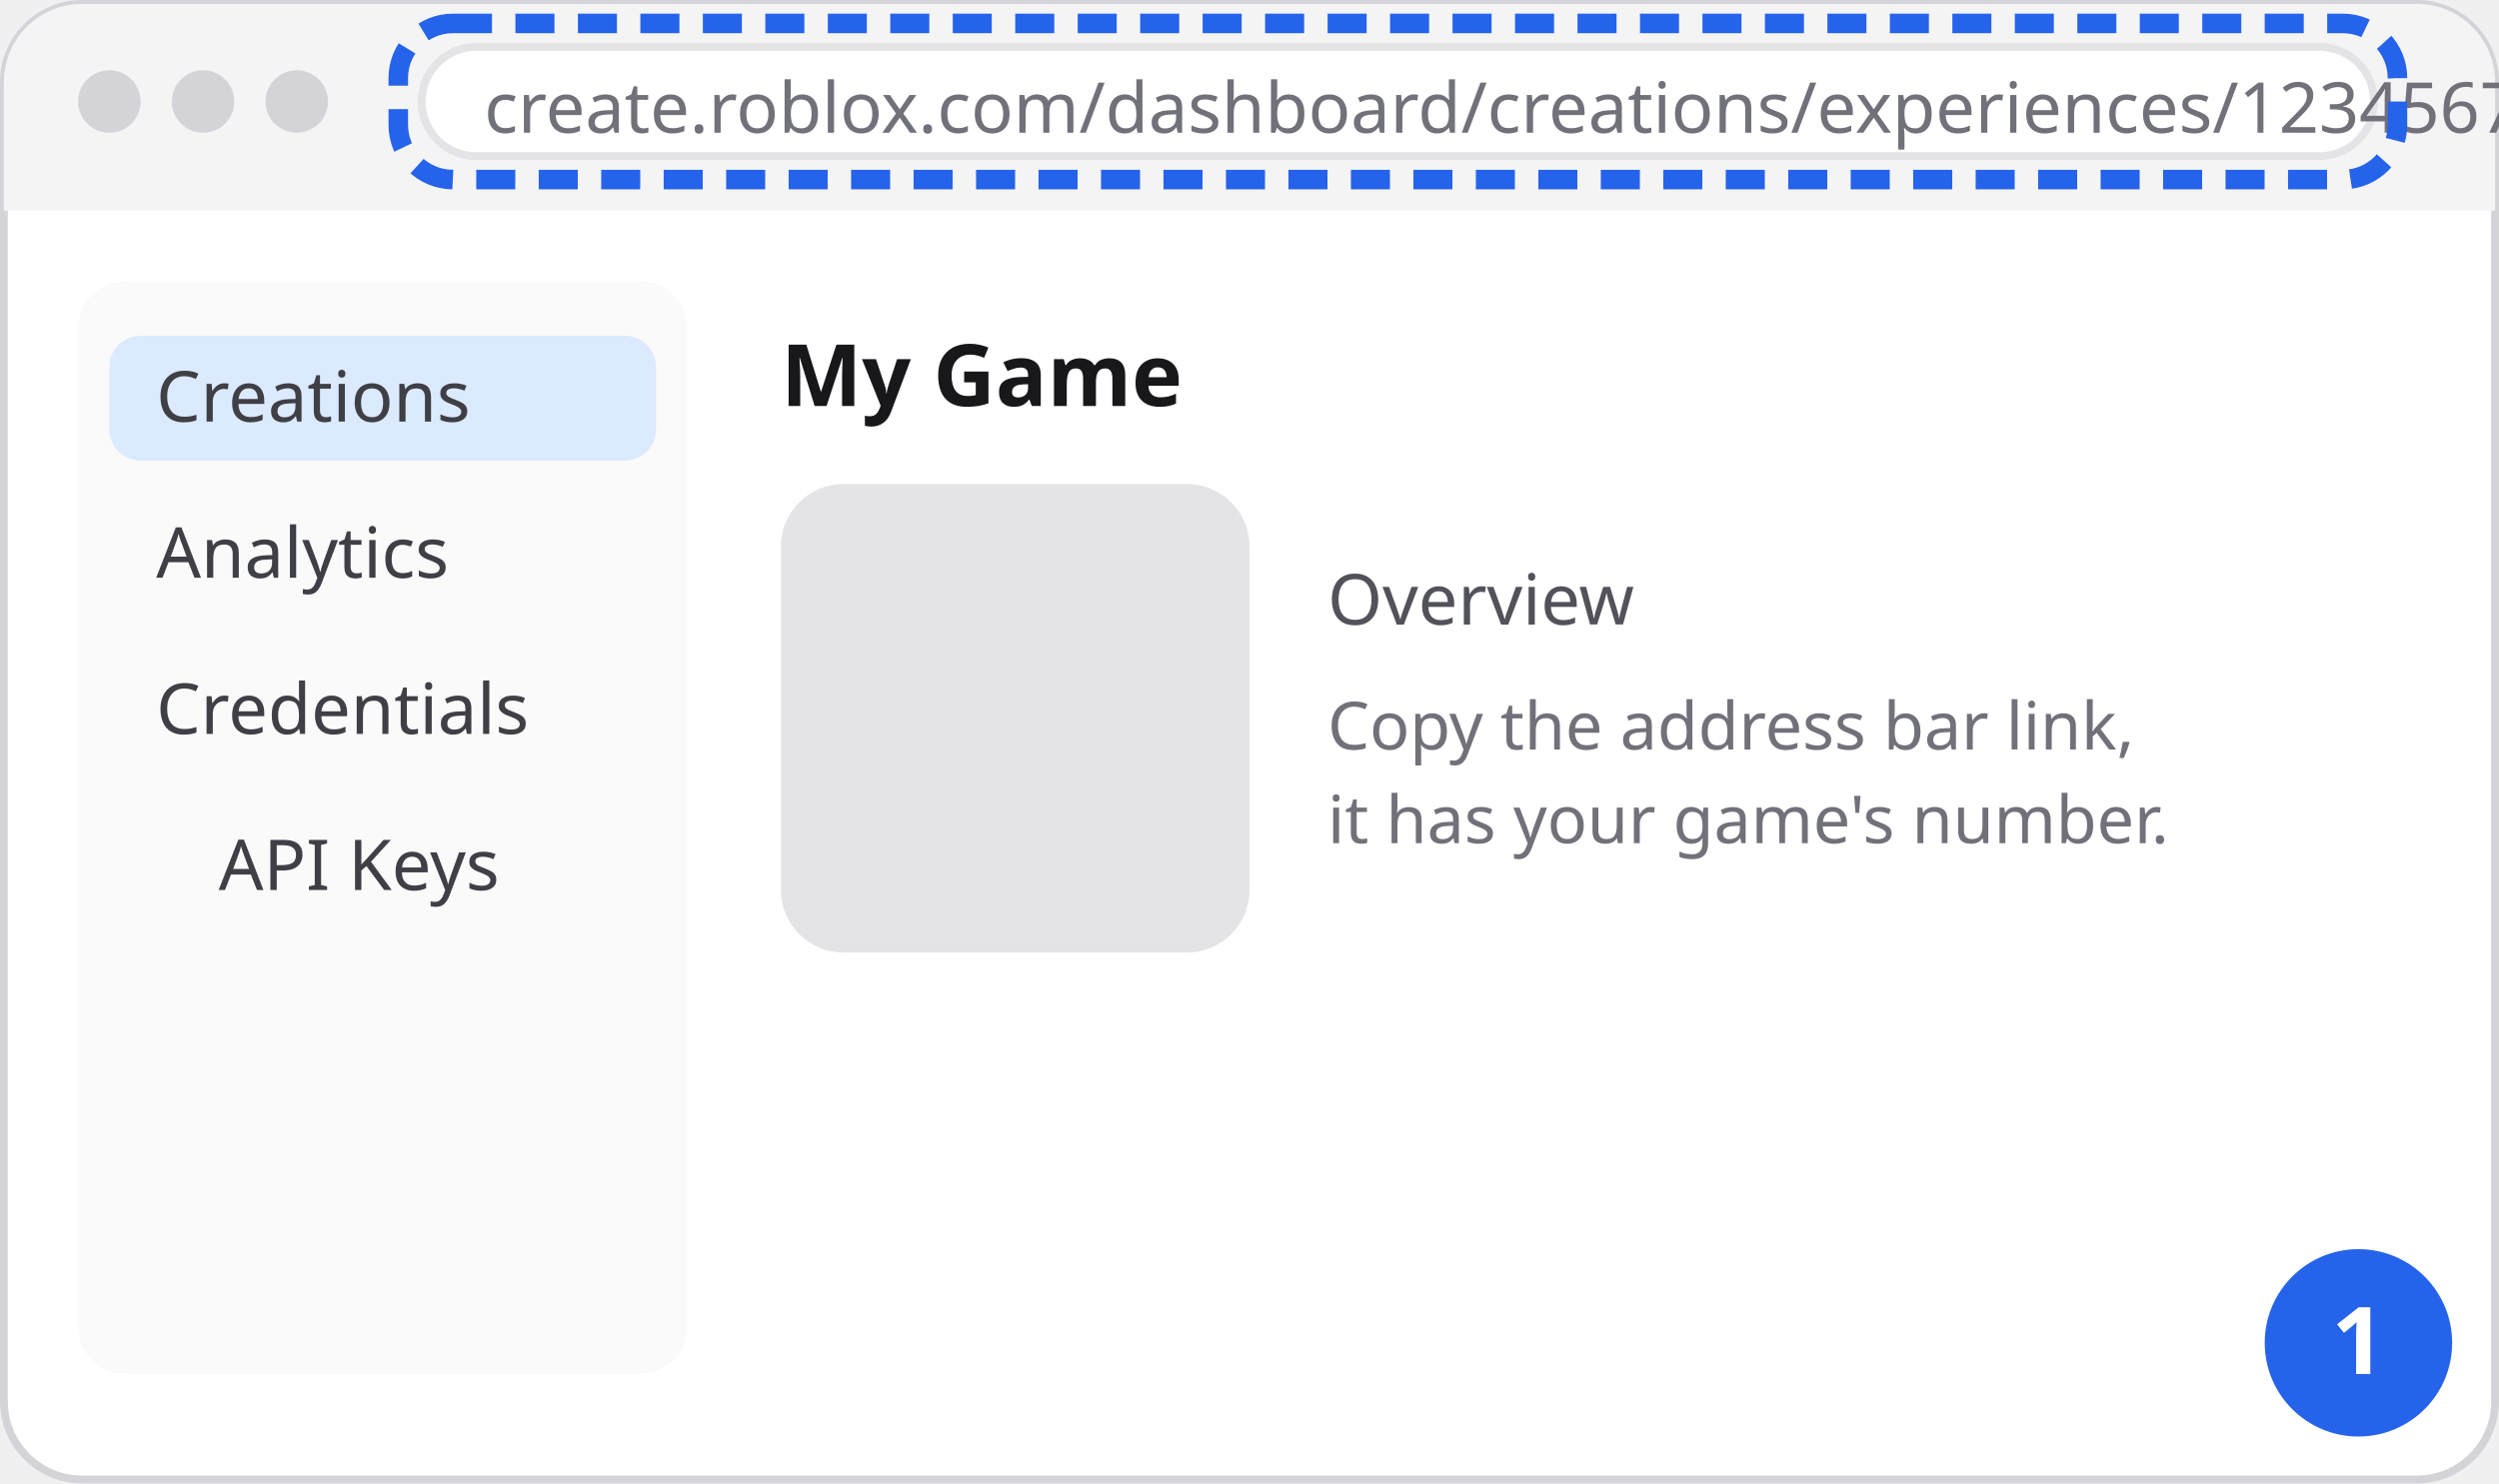
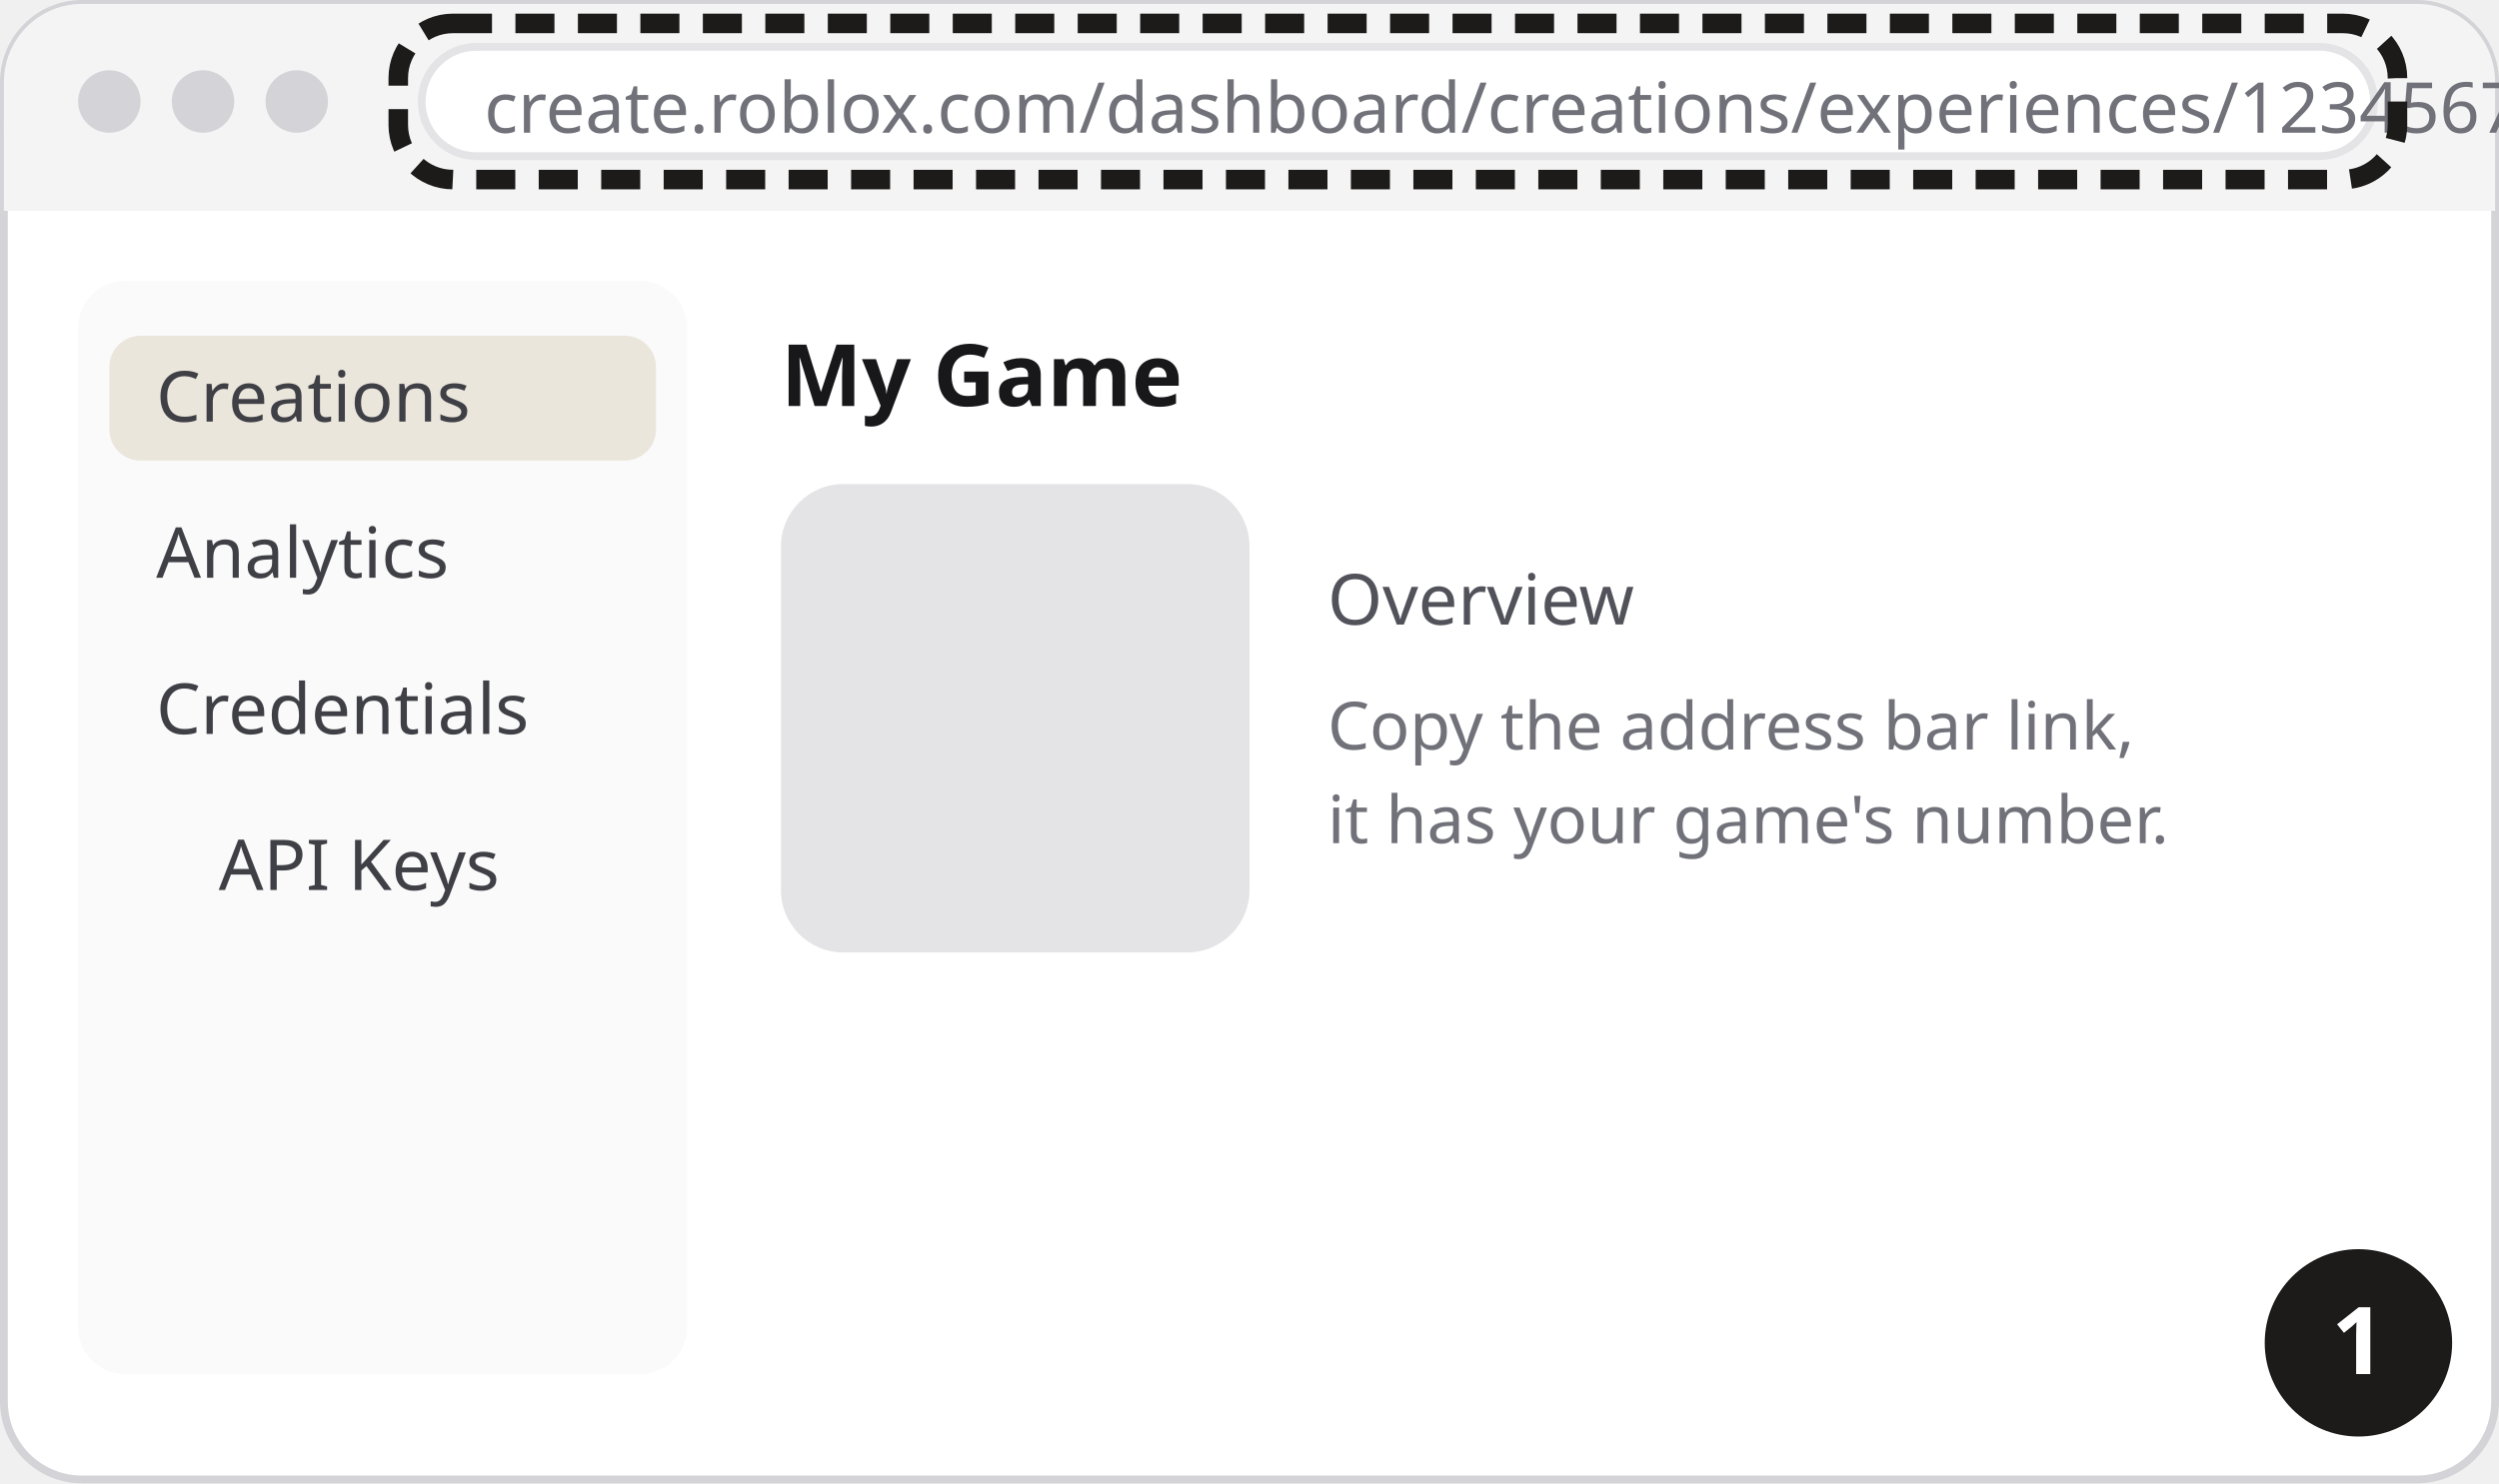
<svg xmlns="http://www.w3.org/2000/svg" viewBox="0 0 320 190" width="320" height="190" font-family="Segoe UI, system-ui, sans-serif">
  <rect x="0.5" y="0.5" width="319" height="189" rx="10" fill="#ffffff" stroke="#d4d4d8" />
  <rect x="0.5" y="0.5" width="319" height="26" rx="10" fill="#f4f4f5" />
  <rect x="0.5" y="16" width="319" height="11" fill="#f4f4f5" />
  <circle cx="14" cy="13" r="4" fill="#d4d4d8" />
  <circle cx="26" cy="13" r="4" fill="#d4d4d8" />
  <circle cx="38" cy="13" r="4" fill="#d4d4d8" />
  <rect x="54" y="6" width="250" height="14" rx="7" fill="#ffffff" stroke="#e4e4e7" />
  <text x="62" y="17" font-size="9" fill="#71717a">create.roblox.com/dashboard/creations/experiences/1234567890/overview</text>
  <rect x="10" y="36" width="78" height="140" rx="6" fill="#fafafa" />
-   <rect x="14" y="43" width="70" height="16" rx="4" fill="#dbeafe" />
+   <rect x="14" y="43" width="70" height="16" rx="4" fill="#ebe6dc" />
  <text x="20" y="54" font-size="9" fill="#3f3f46">Creations</text>
  <text x="20" y="74" font-size="9" fill="#3f3f46">Analytics</text>
  <text x="20" y="94" font-size="9" fill="#3f3f46">Credentials</text>
  <text x="28" y="114" font-size="9" fill="#3f3f46">API Keys</text>
  <text x="100" y="52" font-size="11" font-weight="700" fill="#18181b">My Game</text>
  <rect x="100" y="62" width="60" height="60" rx="8" fill="#e4e4e7" />
  <text x="170" y="80" font-size="9" fill="#52525b">Overview</text>
  <text x="170" y="96" font-size="8.5" fill="#71717a">Copy the address bar link,</text>
  <text x="170" y="108" font-size="8.5" fill="#71717a">it has your game's number.</text>
-   <rect x="51" y="3" width="256" height="20" rx="7" fill="none" stroke="#2563eb" stroke-width="2.5" stroke-dasharray="5 3" />
-   <circle cx="302" cy="172" r="12" fill="#2563eb" />
+   <rect x="51" y="3" width="256" height="20" rx="7" fill="none" stroke="#1c1b19" stroke-width="2.5" stroke-dasharray="5 3" />
+   <circle cx="302" cy="172" r="12" fill="#1c1b19" />
  <text x="302" y="176" font-size="12" font-weight="700" fill="#fff" text-anchor="middle">1</text>
</svg>
